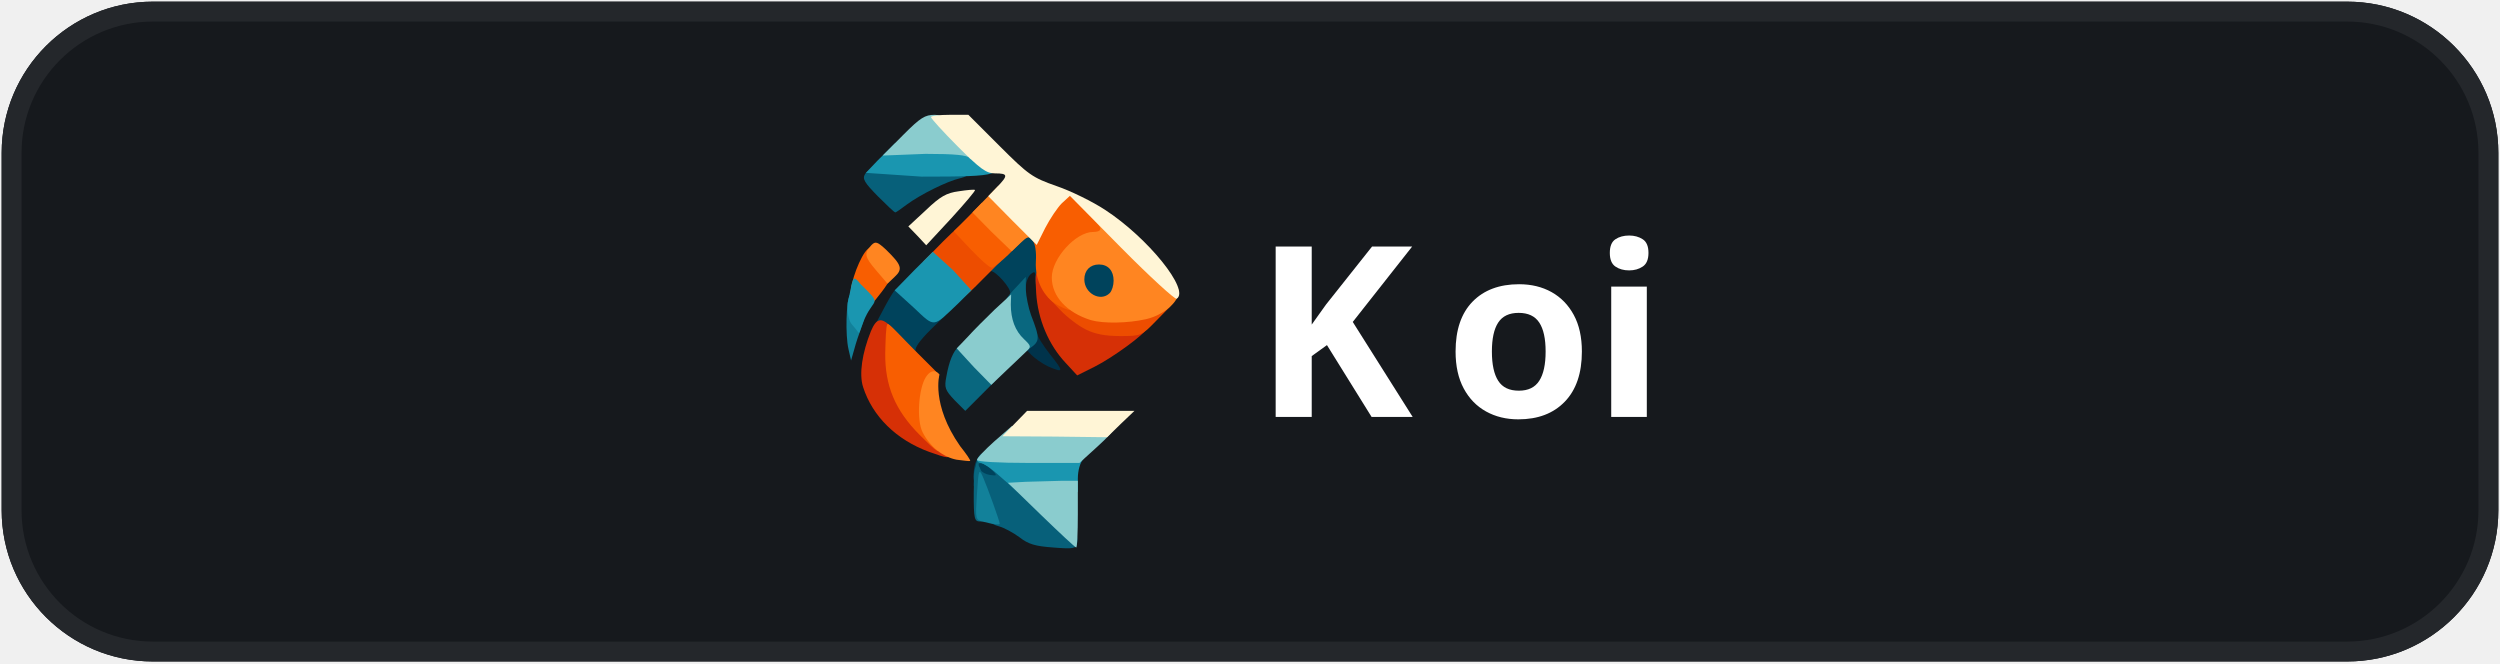
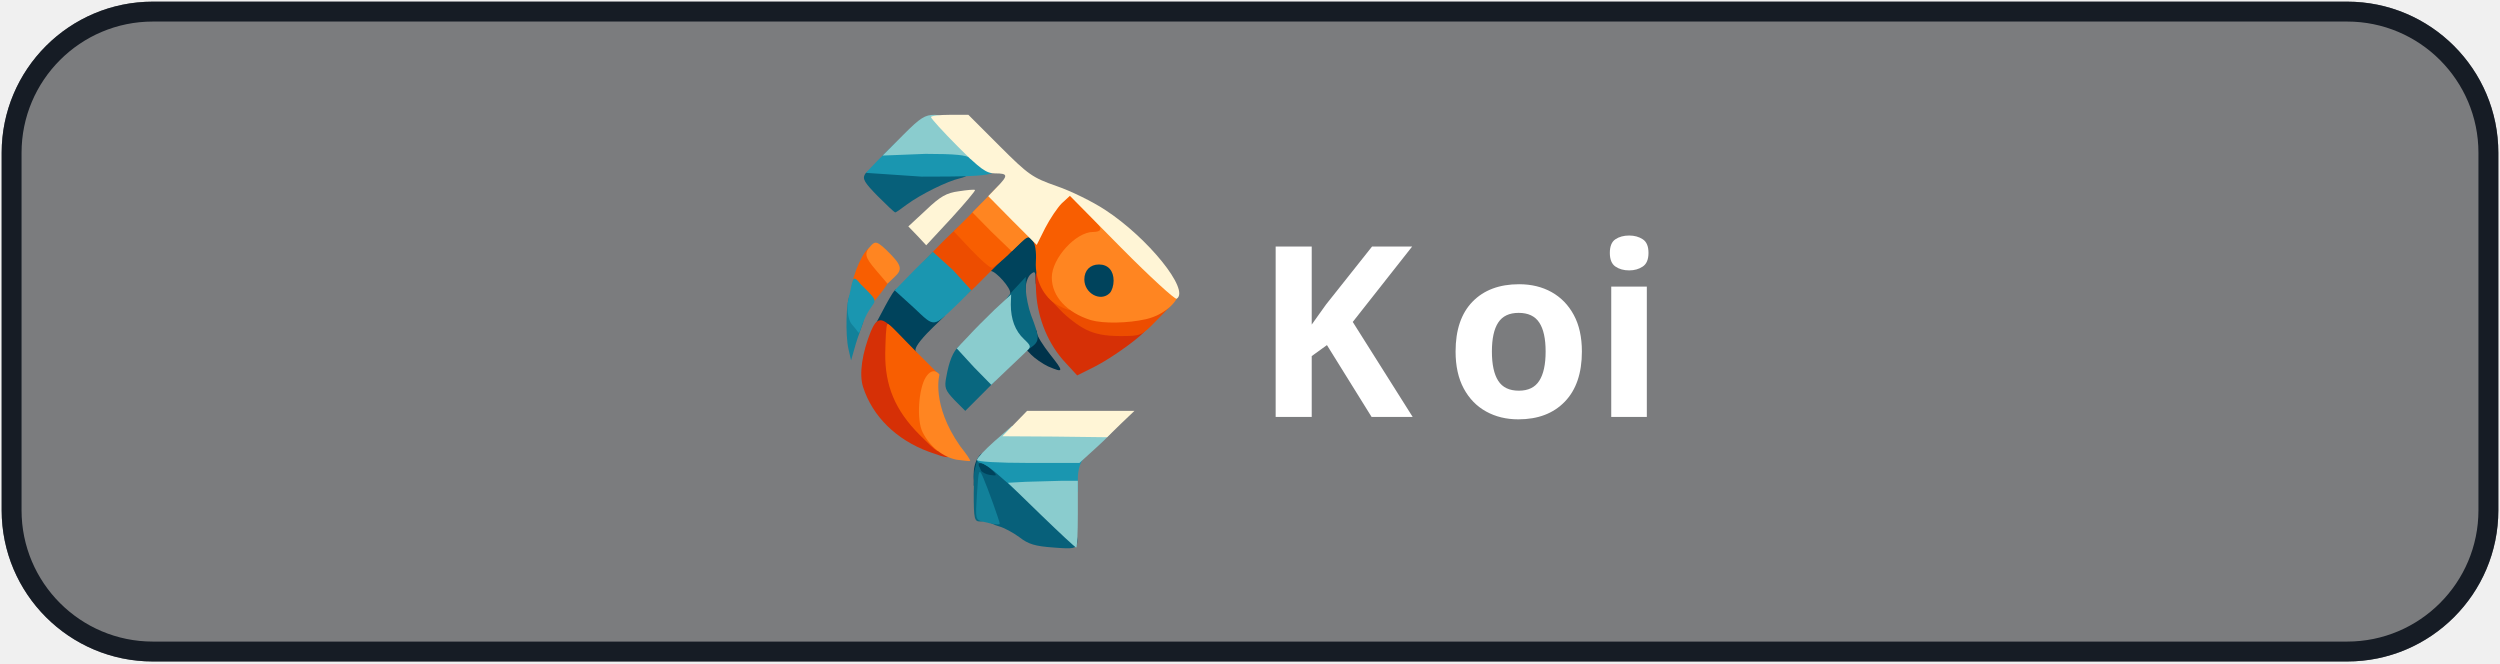
<svg xmlns="http://www.w3.org/2000/svg" width="100%" height="100%" viewBox="0 0 754 200" version="1.1" xml:space="preserve" style="fill-rule:evenodd;clip-rule:evenodd;stroke-linejoin:round;stroke-miterlimit:2;">
-   <path d="M753.5,46.1L753.5,153.9C753.5,179.067 733.067,199.5 707.9,199.5L46.1,199.5C20.933,199.5 0.5,179.067 0.5,153.9L0.5,46.1C0.5,20.933 20.933,0.5 46.1,0.5L707.9,0.5C733.067,0.5 753.5,20.933 753.5,46.1Z" style="fill:rgb(22,25,29);" />
-   <path d="M753.5,46.1L753.5,153.9C753.5,179.067 733.067,199.5 707.9,199.5L46.1,199.5C20.933,199.5 0.5,179.067 0.5,153.9L0.5,46.1C0.5,20.933 20.933,0.5 46.1,0.5L707.9,0.5C733.067,0.5 753.5,20.933 753.5,46.1ZM747.5,46.1C747.5,24.244 729.756,6.5 707.9,6.5L46.1,6.5C24.244,6.5 6.5,24.244 6.5,46.1L6.5,153.9C6.5,175.756 24.244,193.5 46.1,193.5L707.9,193.5C729.756,193.5 747.5,175.756 747.5,153.9L747.5,46.1Z" style="fill:rgb(36,39,43);" />
+   <path d="M753.5,46.1L753.5,153.9C753.5,179.067 733.067,199.5 707.9,199.5L46.1,199.5C20.933,199.5 0.5,179.067 0.5,153.9L0.5,46.1C0.5,20.933 20.933,0.5 46.1,0.5L707.9,0.5C733.067,0.5 753.5,20.933 753.5,46.1Z" style="fill:rgb(7,9,13);fill-opacity:0.5;" />
+   <path d="M753.5,46.1L753.5,153.9C753.5,179.067 733.067,199.5 707.9,199.5L46.1,199.5C20.933,199.5 0.5,179.067 0.5,153.9L0.5,46.1C0.5,20.933 20.933,0.5 46.1,0.5L707.9,0.5C733.067,0.5 753.5,20.933 753.5,46.1ZM747.5,46.1C747.5,24.244 729.756,6.5 707.9,6.5L46.1,6.5C24.244,6.5 6.5,24.244 6.5,46.1L6.5,153.9C6.5,175.756 24.244,193.5 46.1,193.5L707.9,193.5C729.756,193.5 747.5,175.756 747.5,153.9L747.5,46.1Z" style="fill:rgb(22,28,37);" />
  <g transform="matrix(0.586516,0,0,0.586516,144.965,41.6409)">
    <g id="Fish-Icon" transform="matrix(0.227982,0,0,0.227982,151.505,-15.8195)">
      <g transform="matrix(1.46903,0,0,1.46903,-268.185,-256.529)">
        <path d="M601.41,572.44C592.92,568.44 581.43,560.45 575.44,554.46C565.95,543.97 564.95,543.97 559.96,552.96C555.46,560.95 554.96,559.95 554.47,546.47C554.47,530.99 566.96,514.5 578.45,514.5C581.95,514.5 584.44,517.5 584.44,521.49C584.44,525.49 593.43,539.97 604.42,553.96C625.9,580.93 625.9,582.93 601.42,572.44L601.41,572.44Z" style="fill:rgb(0,51,75);fill-rule:nonzero;" />
      </g>
      <g>
        <g transform="matrix(1.46903,0,0,1.46903,-264.185,-254.529)">
          <path d="M484.53,735.78C484.53,714.8 496.52,698.82 508.51,702.81C525.49,708.8 534.48,720.79 534.48,737.78L534.48,754.26L484.52,754.26L484.52,735.78L484.53,735.78Z" style="fill:rgb(0,67,92);fill-rule:nonzero;" />
        </g>
        <g transform="matrix(1.46903,0,0,1.46903,-264.185,-254.529)">
          <path d="M353.16,535.48C334.18,516 330.277,510.106 333.68,506.021C336.241,502.949 361.674,450.425 365.674,452.925C367.674,454.425 390.63,448.58 413.11,470.56C425.1,482.05 440.554,490.907 440.554,492.407C440.554,493.907 424.6,508.03 412.61,520.51C397.13,536.99 392.63,545.49 396.13,548.98C400.13,552.98 397.13,554.47 386.64,554.47C376.15,554.47 366.66,548.98 353.17,535.49L353.16,535.48Z" style="fill:rgb(0,67,92);fill-rule:nonzero;" />
        </g>
        <g transform="matrix(1.46903,0,0,1.46903,166.738,-349.402)">
          <path d="M353.16,535.48C334.18,516 330.277,510.106 333.68,506.021C336.241,502.949 361.674,450.425 365.674,452.925C367.674,454.425 390.63,448.58 413.11,470.56C425.1,482.05 440.554,490.907 440.554,492.407C440.554,493.907 424.6,508.03 412.61,520.51C397.13,536.99 392.63,545.49 396.13,548.98C400.13,552.98 397.13,554.47 386.64,554.47C376.15,554.47 366.66,548.98 353.17,535.49L353.16,535.48Z" style="fill:rgb(0,67,92);fill-rule:nonzero;" />
        </g>
        <g transform="matrix(1.46903,0,0,1.46903,-264.185,-254.529)">
          <path d="M540.47,458.55C541.97,451.06 518.49,424.58 510.5,424.58C507.5,424.58 504.01,427.58 503.01,431.07C501.51,434.07 500.01,430.07 500.01,421.58C499.51,399.6 544.47,354.65 567.44,354.65C593.41,354.65 600.91,368.14 596.91,406.6C594.91,424.58 589.92,442.07 586.42,445.06C580.93,449.56 579.43,448.06 579.43,437.07C579.43,425.58 578.43,424.08 571.94,429.58C567.94,433.08 564.45,442.07 564.45,450.06C564.45,462.05 562.45,464.55 551.96,464.55C543.97,464.55 539.47,462.05 540.47,458.56L540.47,458.55Z" style="fill:rgb(0,67,92);fill-rule:nonzero;" />
        </g>
      </g>
      <g>
        <g transform="matrix(1.46903,0,0,1.46903,-264.185,-254.529)">
          <path d="M606.91,849.17C578.94,847.17 568.45,844.17 554.46,833.19C544.97,826.2 530.98,818.7 523.49,816.71C516,814.71 508.01,810.72 505.51,807.72C497.02,796.23 484.53,756.27 484.53,740.29C484.53,724.81 491.52,718.31 495.52,730.3C496.52,733.3 503.01,736.79 509.51,737.79C521,739.29 521,739.29 511.51,728.8L502.02,717.81L522,721.31C537.98,724.31 550.97,733.8 587.44,768.26C636.89,815.71 645.88,827.7 643.39,842.19C641.89,850.68 638.39,851.68 606.93,849.18L606.91,849.17Z" style="fill:rgb(7,96,122);fill-rule:nonzero;" />
        </g>
        <g transform="matrix(1.46903,0,0,1.46903,-264.185,-254.529)">
          <path d="M337.17,309.7C316.69,288.72 313.19,283.23 317.69,275.73C322.69,268.24 333.67,267.24 401.61,265.74C467.05,264.74 479.53,265.74 479.53,271.73C479.53,275.73 472.54,280.22 463.55,282.22C443.57,286.72 402.61,307.2 381.63,322.68C373.14,329.17 365.15,334.67 364.15,334.67C362.65,334.67 350.66,323.18 337.18,309.69L337.17,309.7Z" style="fill:rgb(7,96,122);fill-rule:nonzero;" />
        </g>
      </g>
      <g>
        <g transform="matrix(1.46903,0,0,1.46903,-264.185,-254.529)">
          <path d="M484.53,765.25C484.53,720.79 491.52,698.81 503.51,706.31C513.5,712.3 510.5,723.79 499.51,720.8C490.02,718.3 490.02,718.8 497.01,736.28C501.01,745.77 504.5,766.25 504.5,781.74C504.5,805.72 503.5,809.21 494.51,809.21C485.52,809.21 484.52,805.71 484.52,765.25L484.53,765.25Z" style="fill:rgb(9,103,127);fill-rule:nonzero;" />
        </g>
        <g transform="matrix(1.46903,0,0,1.46903,-264.185,-254.529)">
          <path d="M455.06,622.89C440.57,607.41 439.08,603.91 442.57,586.43C446.57,563.95 452.55,547.867 462.54,539.377C468.03,534.877 478.04,535.48 499.52,556.96L517.679,593.154L499.02,611.9L471.55,639.37L455.07,622.89L455.06,622.89Z" style="fill:rgb(9,103,127);fill-rule:nonzero;" />
        </g>
        <g transform="matrix(1.46903,0,0,1.46903,-264.185,-254.529)">
          <path d="M426.08,601.91C426.08,588.42 427.08,582.93 428.08,590.92C429.08,598.41 429.08,609.4 428.08,615.9C427.08,621.89 426.08,615.9 426.08,601.91Z" style="fill:rgb(9,103,127);fill-rule:nonzero;" />
        </g>
        <g transform="matrix(1.46903,0,0,1.46903,-264.185,-254.529)">
          <path d="M545.47,542.97C518.5,514 518,483.53 544.47,455.06L564.45,433.58L564.45,453.06C564.95,463.55 568.45,481.03 572.44,492.02C586.43,528.48 586.43,532.48 570.44,543.47L555.95,553.96L545.46,542.97L545.47,542.97Z" style="fill:rgb(9,103,127);fill-rule:nonzero;" />
        </g>
      </g>
      <g>
        <g transform="matrix(1.46903,0,0,1.46903,-264.185,-254.529)">
          <path d="M416.09,702.31C365.64,683.83 329.17,647.86 314.69,602.91C308.2,582.93 313.19,550.46 326.68,516.99C335.17,497.01 342.16,495.51 357.15,509.5C366.64,517.99 367.64,523.99 365.64,544.47C362.14,584.43 379.63,624.89 418.59,663.35C438.57,683.33 449.56,698.32 448.56,704.31C447.06,712.8 445.56,712.8 416.09,702.31Z" style="fill:rgb(214,48,6);fill-rule:nonzero;" />
        </g>
        <g transform="matrix(1.46903,0,0,1.46903,-264.185,-254.529)">
          <path d="M625.89,565.95C599.42,537.98 582.93,498.52 580.43,458.55C578.43,426.58 578.93,424.58 588.92,424.58C594.41,424.58 599.41,426.58 599.41,429.58C599.41,439.07 657.35,494.52 675.84,502.01C685.83,506.01 706.31,509.5 721.8,509.5C736.79,509.5 749.27,511 749.27,513.5C749.27,519.99 698.32,557.46 670.35,571.44L643.38,584.93L625.9,565.95L625.89,565.95Z" style="fill:rgb(214,48,6);fill-rule:nonzero;" />
        </g>
      </g>
      <g>
        <g transform="matrix(1.46903,0,0,1.46903,-264.185,-254.529)">
          <path d="M499.51,809.71C487.02,806.71 487.02,806.21 489.52,766.75C492.02,728.29 492.52,727.29 499.01,741.77C505.5,756.26 524.49,809.2 524.49,812.7C524.49,814.7 515,813.7 499.51,809.7L499.51,809.71Z" style="fill:rgb(18,129,154);fill-rule:nonzero;" />
        </g>
        <g transform="matrix(1.46903,0,0,1.46903,-264.185,-254.529)">
          <path d="M499.51,720.8C487.52,714.81 487.52,714.31 498.01,714.31C504,714.31 510.5,716.81 512,719.8C517.49,727.79 513,728.29 499.51,720.8Z" style="fill:rgb(18,129,154);fill-rule:nonzero;" />
        </g>
        <g transform="matrix(1.46903,0,0,1.46903,-264.185,-254.529)">
          <path d="M292.21,544.47C287.21,522.99 288.698,470.275 294.198,461.775C296.198,458.275 297.21,450.06 297.21,447.06C297.21,444.56 301.71,441.57 306.7,440.57C315.19,438.57 315.69,441.07 313.19,464.05C311.69,478.04 312.19,490.52 314.69,492.02C317.19,493.52 316.19,501.51 312.19,511C308.69,519.99 303.7,534.98 301.2,544.47L296.2,561.95L292.2,544.47L292.21,544.47Z" style="fill:rgb(18,129,154);fill-rule:nonzero;" />
        </g>
      </g>
      <g>
        <g transform="matrix(1.46903,0,0,1.46903,-264.185,-254.529)">
          <path d="M656.86,514.5C645.37,509.01 627.89,495.52 617.4,484.53L598.42,464.55L616.9,464.55C626.39,464.55 644.37,469.55 655.86,475.54C678.34,487.03 701.32,488.53 754.26,482.03L786.73,478.53L764.25,501.51C742.27,523.99 741.77,524.49 709.3,524.49C686.82,524.49 670.84,521.49 656.85,514.5L656.86,514.5Z" style="fill:rgb(237,77,0);fill-rule:nonzero;" />
        </g>
        <g transform="matrix(1.46903,0,0,1.46903,-264.185,-254.529)">
          <path d="M436.07,437.07L407.1,410.1L438.07,378.63C455.05,361.65 470.04,348.66 470.54,350.16C471.54,351.16 484.03,365.15 499.01,380.63L526.48,409.1L499.01,436.57C484.02,452.05 470.54,464.54 468.54,464.54C466.54,464.54 452.06,452.05 436.07,437.07Z" style="fill:rgb(237,77,0);fill-rule:nonzero;" />
        </g>
      </g>
      <g>
        <g transform="matrix(1.46903,0,0,1.46903,-264.185,-254.529)">
          <path d="M401.61,676.34C363.65,638.38 348.16,600.41 348.66,550.96C349.16,532.48 349.56,508.511 352.06,506.021C354.06,504.021 374.14,526.49 394.62,546.97L431.58,583.93L412.6,639.87L424.09,661.35C430.08,673.34 434.58,688.32 433.58,694.82C432.08,705.81 429.58,704.31 401.61,676.34Z" style="fill:rgb(248,94,1);fill-rule:nonzero;" />
        </g>
        <g transform="matrix(1.46903,0,0,1.46903,-266.185,-254.529)">
          <path d="M302.7,485.03C296.71,478.04 295.21,470.54 297.21,454.06C300.21,428.58 318.19,389.62 326.18,389.62C332.17,390.12 354.65,411.6 361.65,423.09C363.65,426.59 356.65,441.07 344.67,456.56C333.68,471.55 319.385,486.003 319.385,489.003C319.385,496.993 312.2,495.52 302.71,485.03L302.7,485.03Z" style="fill:rgb(248,94,1);fill-rule:nonzero;" />
        </g>
        <g transform="matrix(1.46903,0,0,1.46903,-264.185,-254.529)">
          <path d="M613.4,477.03C591.92,465.04 578.43,438.57 579.93,410.1C580.93,395.11 578.93,382.13 574.44,377.13C568.95,370.64 569.44,365.64 579.44,344.66C585.93,331.17 596.92,314.19 604.42,307.2L615.499,298.401L637.963,308.612C649.953,314.102 658.244,318.13 667.234,325.63C680.224,337.12 694.33,344.16 694.33,360.15C694.33,376.63 692.83,379.63 683.84,379.63C669.35,379.63 642.38,396.61 632.39,412.1C623.4,425.59 621.9,447.57 629.39,452.06C635.38,455.56 636.38,484.53 630.89,484.53C628.39,484.03 620.9,481.03 613.41,477.04L613.4,477.03Z" style="fill:rgb(248,94,1);fill-rule:nonzero;" />
        </g>
        <g transform="matrix(1.46903,0,0,1.46903,-263.185,-254.529)">
          <path d="M479.53,391.62L453.06,363.65L475.04,341.67L496.52,319.69L526.99,349.66L556.96,379.63L536.98,399.61C525.99,410.1 514.5,419.09 511.5,419.59C508.5,419.59 494.02,407.1 479.53,391.62Z" style="fill:rgb(248,94,1);fill-rule:nonzero;" />
        </g>
      </g>
      <g>
        <g transform="matrix(1.46903,0,0,1.46903,-264.185,-254.529)">
          <path d="M526.99,741.78C513.5,729.29 499.02,719.3 495.52,719.3C491.52,719.3 489.53,716.3 490.52,713.31C492.52,708.31 515,706.32 576.94,705.32C658.86,704.32 660.86,704.32 652.87,713.31C647.87,718.8 644.38,730.79 644.38,743.28L644.38,763.76L551.97,763.76L526.99,741.78Z" style="fill:rgb(26,150,176);fill-rule:nonzero;" />
        </g>
        <g transform="matrix(1.59958,0,0,2.08443,-306.479,-568.99)">
          <path d="M299.71,508C295.21,504 292.72,495.51 293.72,484.52C301.628,459.513 298.72,451.55 312.2,464.54C342.263,487.338 331.635,478.702 318.507,500.291C305.479,521.715 314.756,520.441 299.72,508L299.71,508Z" style="fill:rgb(26,150,176);fill-rule:nonzero;" />
        </g>
        <g transform="matrix(1.46903,0,0,1.46903,-264.185,-254.529)">
          <path d="M392.62,481.03L363.155,454.287L392.62,424.09L421.697,395.064L453.06,423.59L480.92,454.287L460.55,474.54C421.09,512 425.58,512 392.62,481.03Z" style="fill:rgb(26,150,176);fill-rule:nonzero;" />
        </g>
        <g transform="matrix(1.46903,0,0,1.46903,-264.185,-254.529)">
          <path d="M337.17,254.75L363.155,228.967L424.59,229.77L487.53,229.77L503.51,246.25C533.98,277.72 527.99,279.72 404.61,279.72L318.908,273.895L337.18,254.74L337.17,254.75Z" style="fill:rgb(26,150,176);fill-rule:nonzero;" />
        </g>
      </g>
      <g>
        <g transform="matrix(1.46903,0,0,1.46903,-264.185,-254.529)">
          <path d="M458.05,714.3C437.57,710.3 417.59,694.82 406.1,672.34C396.61,653.86 399.61,605.41 411.1,587.42C422.59,569.94 431.908,583.624 431.908,583.624C431.908,583.624 418.77,629.232 463.55,693.32C473.04,705.31 480.03,715.3 479.03,716.3C478.03,716.8 468.54,715.8 458.05,714.3Z" style="fill:rgb(255,133,33);fill-rule:nonzero;" />
        </g>
        <g transform="matrix(1.46903,0,0,1.46903,-264.185,-254.529)">
          <path d="M664.35,500.01C627.39,488.52 604.41,463.55 604.41,434.57C604.41,405.1 641.37,364.64 667.85,364.64C680.34,364.64 682.34,359.64 673.34,350.65C668.84,346.15 670.84,344.66 682.33,344.66C694.32,344.66 706.31,353.65 748.27,396.11C776.24,424.08 799.498,451.158 799.498,455.648C799.498,472.128 775.74,492.51 749.27,498.51C720.8,505 683.33,505.5 664.35,500.01ZM693.32,458.55C696.82,455.05 699.31,446.56 699.31,439.57C699.31,424.09 690.82,414.59 676.83,414.59C663.34,414.59 654.35,423.58 654.35,437.57C654.35,459.05 679.33,472.54 693.31,458.55L693.32,458.55Z" style="fill:rgb(255,133,33);fill-rule:nonzero;" />
        </g>
        <g transform="matrix(1.46903,0,0,1.46903,-264.185,-254.529)">
          <path d="M334.67,423.59C316.69,402.61 315.69,397.12 327.68,384.63C333.67,378.64 336.67,379.63 350.16,392.12C373.64,415.1 376.13,421.59 363.15,433.58L352.16,444.07L334.68,423.59L334.67,423.59Z" style="fill:rgb(255,133,33);fill-rule:nonzero;" />
        </g>
        <g transform="matrix(1.46903,0,0,1.46903,-264.185,-254.529)">
          <path d="M512,364.64L482.53,334.67L521.49,294.71L550.46,323.18C572.94,345.16 579.43,355.15 579.43,366.64C579.43,378.13 577.93,380.13 573.44,375.63C568.94,371.13 566.47,371.959 556.48,381.449L542.866,394.383L512,364.64Z" style="fill:rgb(255,133,33);fill-rule:nonzero;" />
        </g>
      </g>
      <g>
        <g transform="matrix(1.46903,0,0,1.46903,-264.185,-254.529)">
          <path d="M587.93,799.22L536.98,749.77L564.45,748.27C579.44,747.77 603.91,747.27 617.9,746.77L644.37,746.77L644.37,798.22C644.37,826.19 643.37,849.17 641.87,849.17C640.37,849.17 616.39,826.69 587.92,799.22L587.93,799.22Z" style="fill:rgb(138,204,206);fill-rule:nonzero;" />
        </g>
        <g transform="matrix(1.46903,0,0,1.46903,-264.185,-254.529)">
          <path d="M489.52,714.8C489.52,711.8 501.51,699.32 515.99,686.33L542.96,662.85L619.88,663.85C661.84,664.35 697.8,666.35 698.8,667.35C700.3,668.85 689.31,680.84 674.32,694.32L646.85,719.3L568.43,719.3C522.47,719.3 489.51,717.3 489.51,714.8L489.52,714.8Z" style="fill:rgb(138,204,206);fill-rule:nonzero;" />
        </g>
        <g transform="matrix(1.46903,0,0,1.46903,-264.185,-254.529)">
          <path d="M485.03,572.44L458.456,543.461L475.04,525.99C484.53,515.5 503.51,496.52 517,483.53L541.98,460.55L541.48,476.03C541.48,498.51 547.97,516.49 561.96,529.48C572.95,539.97 572.95,540.97 564.96,548.46C559.96,553.46 545.98,566.44 533.99,577.93L511.51,599.41L485.04,572.44L485.03,572.44Z" style="fill:rgb(138,204,206);fill-rule:nonzero;" />
        </g>
        <g transform="matrix(1.46903,0,0,1.46903,-264.185,-254.529)">
          <path d="M478.03,251.25C475.03,246.75 456.05,244.76 410.6,244.76L344.775,247.347L377.13,214.79C402.61,189.31 409.6,184.82 424.58,184.82C449.06,184.82 486.02,221.28 483.52,242.76C482.52,252.25 480.52,255.25 478.03,251.25Z" style="fill:rgb(138,204,206);fill-rule:nonzero;" />
        </g>
      </g>
      <g>
        <g transform="matrix(1.46903,0,0,1.46903,-264.185,-254.529)">
          <path d="M528.49,678.34L566.45,639.38L731.29,639.38L710.31,659.36L689.33,679.84L608.91,678.84L528.49,678.34Z" style="fill:rgb(255,245,214);fill-rule:nonzero;" />
        </g>
        <g transform="matrix(1.46903,0,0,1.46903,-265.185,-254.529)">
          <path d="M711.8,389.12L632.88,309.2L620.39,320.69C613.9,327.18 602.41,344.17 594.91,358.65L581.92,384.62L544.46,347.16L507.5,309.7L520.99,295.71C538.47,277.73 537.97,274.73 517.99,274.73C504.5,274.73 495.51,268.24 460.55,233.27C438.07,210.79 419.59,190.31 419.59,188.31C419.59,186.31 432.58,184.81 448.06,184.81L477.03,184.81L524.98,232.76C569.44,277.22 575.43,281.21 612.39,294.2C634.37,301.69 667.84,318.18 686.82,330.66C752.76,373.62 817.755,454.23 796.775,467.22C794.275,468.72 755.25,433.06 711.79,389.11L711.8,389.12Z" style="fill:rgb(255,245,214);fill-rule:nonzero;" />
        </g>
        <g transform="matrix(1.46903,0,0,1.46903,-264.185,-254.529)">
          <path d="M398.11,370.64L384.12,356.15L411.09,331.17C433.07,310.19 442.56,304.7 461.54,302.2C474.53,300.2 485.52,299.2 486.52,300.2C487.52,301.2 471.04,320.68 450.06,343.66L411.6,385.12L398.11,370.63L398.11,370.64Z" style="fill:rgb(255,245,214);fill-rule:nonzero;" />
        </g>
      </g>
    </g>
    <g transform="matrix(1.70498,0,0,1.70498,-393.792,-246.61)">
-       <g transform="matrix(72,0,0,72,593.771,228.754)">
-             </g>
-       <text x="464.256px" y="228.754px" style="font-family:'Arial-Black', 'Arial Black', sans-serif;font-weight:900;font-size:72px;fill:white;">K<tspan x="521.771px 569.795px " y="228.754px 228.754px ">oi</tspan>
-       </text>
+       <g>
+         <g transform="matrix(1,0,0,1,464.256,228.754)">
+           <text x="0px" y="0px" style="font-family:'Arial-Black', 'Arial Black', sans-serif;font-weight:900;font-size:72px;fill:white;">K</text>
+         </g>
+         <g transform="matrix(1,0,0,1,521.771,228.754)">
+           <text x="0px" y="0px" style="font-family:'Arial-Black', 'Arial Black', sans-serif;font-weight:900;font-size:72px;fill:white;">oi</text>
+         </g>
+       </g>
    </g>
  </g>
</svg>
